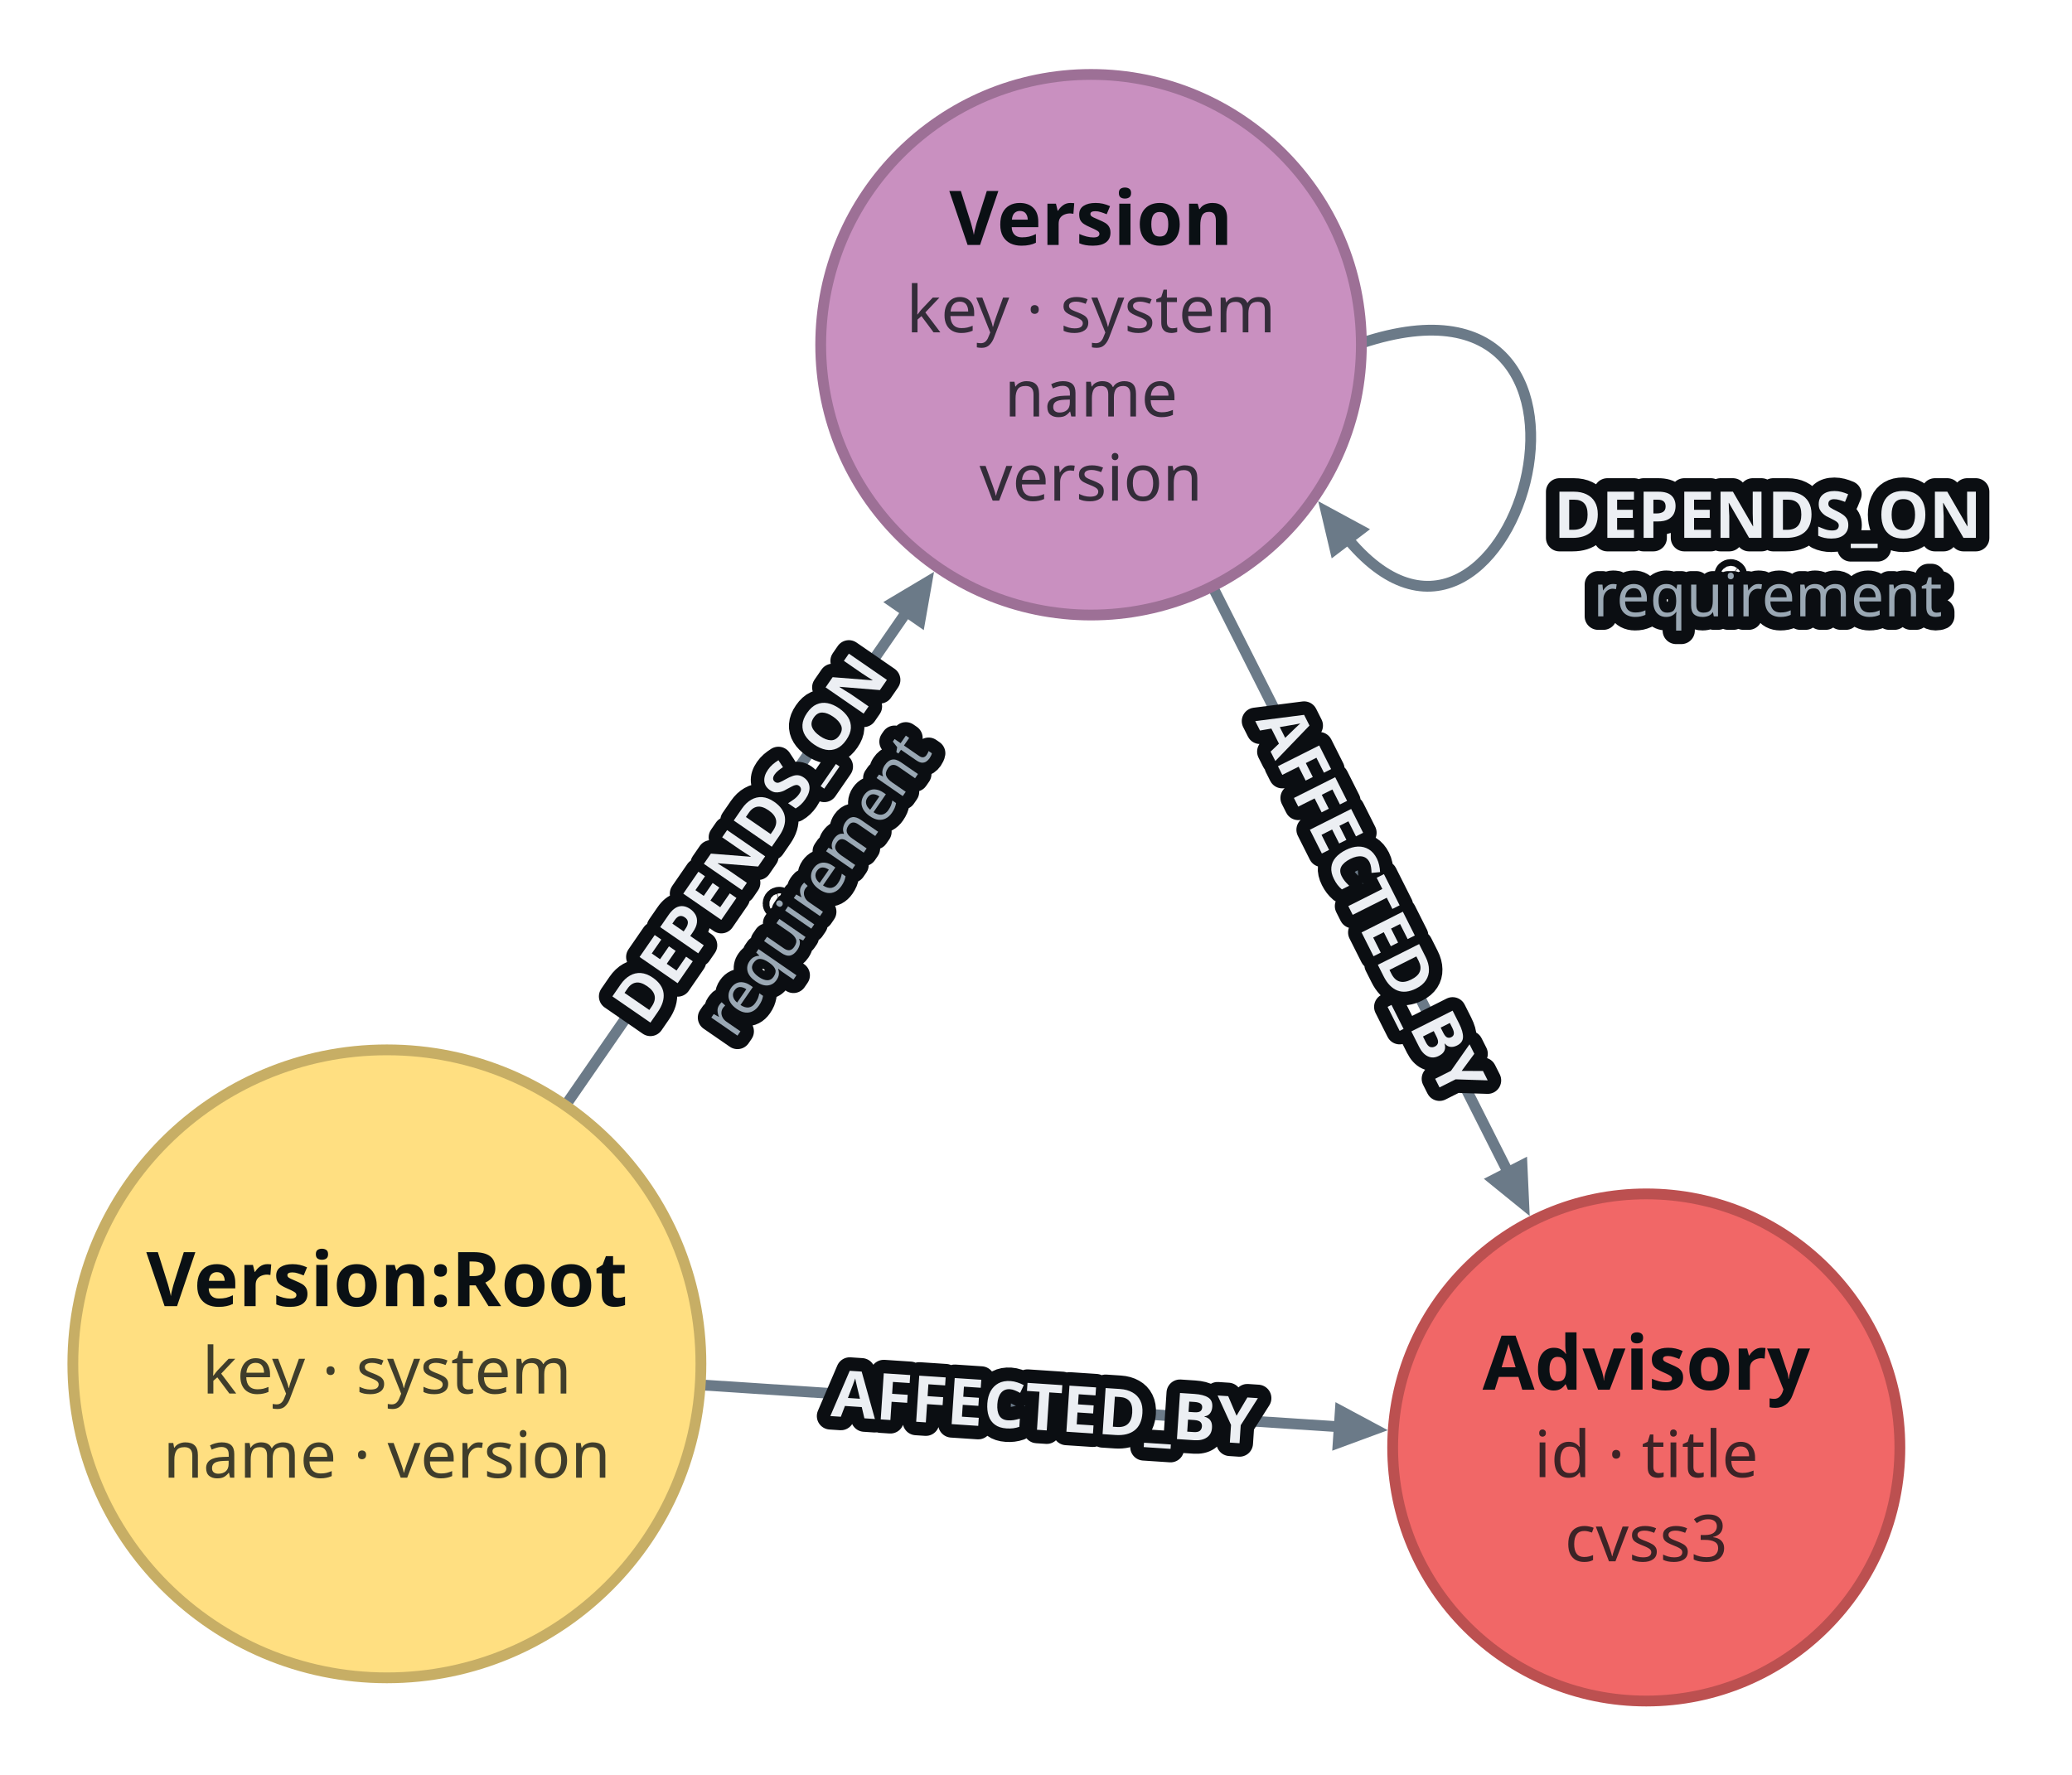
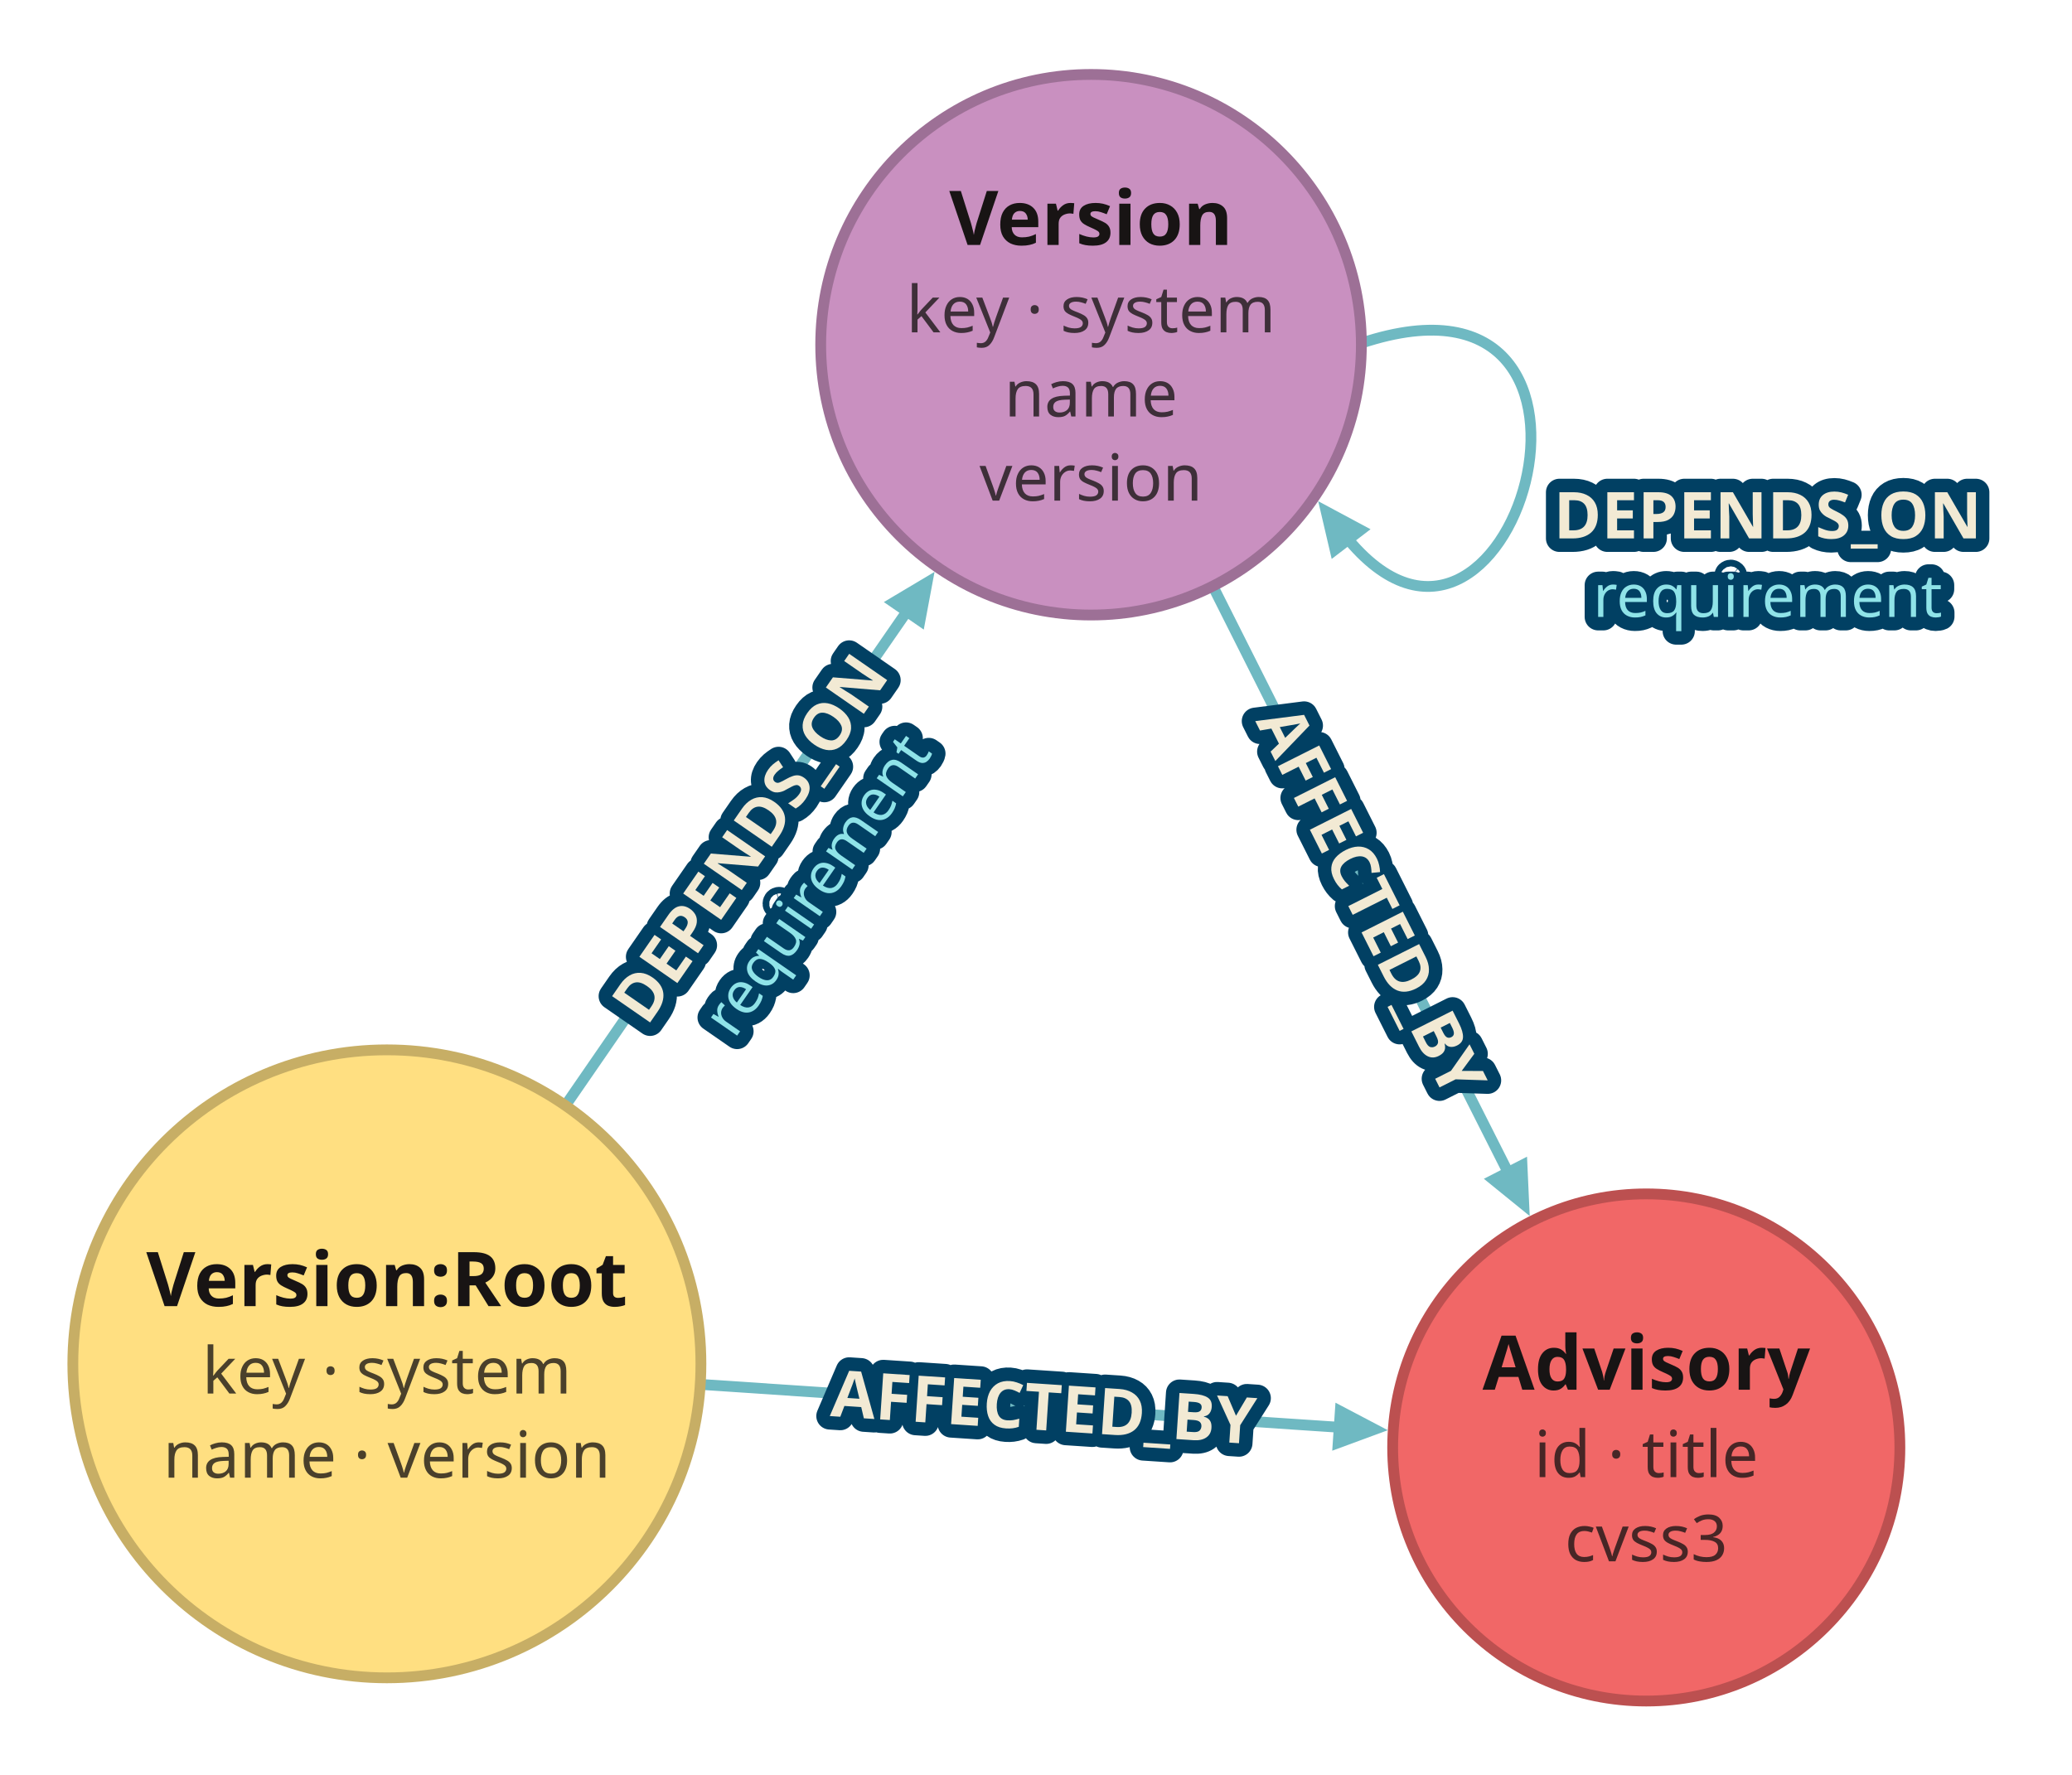
<svg xmlns="http://www.w3.org/2000/svg" id="d-dependency-blast-radius-1-dark" width="100%" style="max-width: 384px;" viewBox="-193 -195 384 329" role="img" aria-labelledby="d-dependency-blast-radius-1-dark-title d-dependency-blast-radius-1-dark-desc">
-   <style>#d-dependency-blast-radius-1-dark{font-family:"Public Sans",system-ui,sans-serif}#d-dependency-blast-radius-1-dark text{text-anchor:middle}#d-dependency-blast-radius-1-dark .rel{fill:none;stroke:#6B7A88;stroke-width:2}#d-dependency-blast-radius-1-dark .dash{stroke-dasharray:6 4}#d-dependency-blast-radius-1-dark .head{fill:#6B7A88}#d-dependency-blast-radius-1-dark .node circle{stroke-width:2}#d-dependency-blast-radius-1-dark .label{font-size:14px;font-weight:600;fill:#0A1014}#d-dependency-blast-radius-1-dark .props{font-size:12px;font-weight:400;fill:#0A1014;fill-opacity:0.78}#d-dependency-blast-radius-1-dark .type,#d-dependency-blast-radius-1-dark .rprops{stroke:#0B0E12;stroke-width:5px;stroke-linejoin:round;paint-order:stroke}#d-dependency-blast-radius-1-dark .type{font-size:12px;font-weight:600;fill:#ECEFF3}#d-dependency-blast-radius-1-dark .rprops{font-size:11px;font-weight:400;fill:#9AA8B4}</style>
+   <style>#d-dependency-blast-radius-1-dark{font-family:"Public Sans",system-ui,sans-serif}#d-dependency-blast-radius-1-dark text{text-anchor:middle}#d-dependency-blast-radius-1-dark .rel{fill:none;stroke:#6FB9C2;stroke-width:2}#d-dependency-blast-radius-1-dark .dash{stroke-dasharray:6 4}#d-dependency-blast-radius-1-dark .head{fill:#6FB9C2}#d-dependency-blast-radius-1-dark .node circle{stroke-width:2}#d-dependency-blast-radius-1-dark .label{font-size:14px;font-weight:600;fill:#181414}#d-dependency-blast-radius-1-dark .props{font-size:12px;font-weight:400;fill:#181414;fill-opacity:0.78}#d-dependency-blast-radius-1-dark .type,#d-dependency-blast-radius-1-dark .rprops{stroke:#014063;stroke-width:5px;stroke-linejoin:round;paint-order:stroke}#d-dependency-blast-radius-1-dark .type{font-size:12px;font-weight:600;fill:#F2EAD4}#d-dependency-blast-radius-1-dark .rprops{font-size:11px;font-weight:400;fill:#8FE3E8}</style>
  <g>
-     <path class="rel" d="M-88.2,9.9 C-66.8,-21.1 -45.3,-52.2 -23.8,-83.3" />
-     <path class="head" d="M-19.9,-89 L-21.8,-78.2 L-29.3,-83.4 Z" />
-     <path class="rel" d="M59.3,-131.4 C114.3,-149.7 86.5,-56.1 55.6,-96.6" />
-     <path class="head" d="M51.3,-102.1 L60.9,-96.9 L53.8,-91.5 Z" />
-     <path class="rel" d="M-63.2,61.7 C-23.1,64.3 17.1,67 57.2,69.6" />
-     <path class="head" d="M64.2,70.1 L53.9,73.9 L54.5,64.9 Z" />
-     <path class="rel" d="M31.7,-86.3 C50.3,-49.5 68.8,-12.7 87.4,24.1" />
+     <path class="rel" d="M-88.2,9.9 C-66.8,-21.2 -45.3,-52.2 -23.8,-83.3" />
+     <path class="head" d="M-19.8,-89 L-21.8,-78.3 L-29.2,-83.4 Z" />
+     <path class="rel" d="M59.3,-131.4 C114.4,-149.7 86.5,-56 55.6,-96.6" />
+     <path class="head" d="M51.3,-102.1 L61,-96.9 L53.8,-91.4 Z" />
+     <path class="rel" d="M-63.3,61.6 C-23.1,64.3 17,67 57.2,69.7" />
+     <path class="head" d="M64.2,70.1 L53.9,73.9 L54.5,65 Z" />
+     <path class="rel" d="M31.8,-86.3 C50.3,-49.5 68.8,-12.7 87.4,24.1" />
    <path class="head" d="M90.5,30.4 L82,23.5 L90,19.4 Z" />
  </g>
  <g>
    <g class="node" transform="translate(-121.3,57.8)">
      <circle r="58.2" fill="#FFDF81" stroke="#C7AE65" />
      <text class="label" y="-15.6" dy="0.35em">Version:Root</text>
      <text class="props" y="1.3" dy="0.35em">key · system</text>
      <text class="props" y="16.9" dy="0.35em">name · version</text>
    </g>
    <g class="node" transform="translate(9.2,-131.1)">
      <circle r="50.1" fill="#C990C0" stroke="#9D7096" />
      <text class="label" y="-23.4" dy="0.35em">Version</text>
      <text class="props" y="-6.5" dy="0.35em">key · system</text>
      <text class="props" y="9.1" dy="0.35em">name</text>
      <text class="props" y="24.7" dy="0.35em">version</text>
    </g>
    <g class="node" transform="translate(112.1,73.3)">
      <circle r="47" fill="#F16767" stroke="#BC5050" />
      <text class="label" y="-15.6" dy="0.35em">Advisory</text>
      <text class="props" y="1.3" dy="0.35em">id · title</text>
      <text class="props" y="16.9" dy="0.35em">cvss3</text>
    </g>
  </g>
  <g>
-     <g transform="translate(-54,-39.6) rotate(-55.4)">
+     <g transform="translate(-54,-39.6) rotate(-55.3)">
      <text class="type" y="0" dy="0.35em">DEPENDS_ON</text>
      <text class="rprops" y="15" dy="0.35em">requirement</text>
    </g>
-     <g transform="translate(134.6,-92.4)">
+     <g transform="translate(134.6,-92.3)">
      <text class="type" y="-7.1" dy="0.35em">DEPENDS_ON</text>
      <text class="rprops" y="7.8" dy="0.35em">requirement</text>
    </g>
-     <g transform="translate(0.5,65.9) rotate(3.8)">
+     <g transform="translate(0.4,65.9) rotate(3.8)">
      <text class="type" y="0" dy="0.35em">AFFECTED_BY</text>
    </g>
    <g transform="translate(61.1,-28) rotate(63.3)">
      <text class="type" y="0" dy="0.35em">AFFECTED_BY</text>
    </g>
  </g>
</svg>
